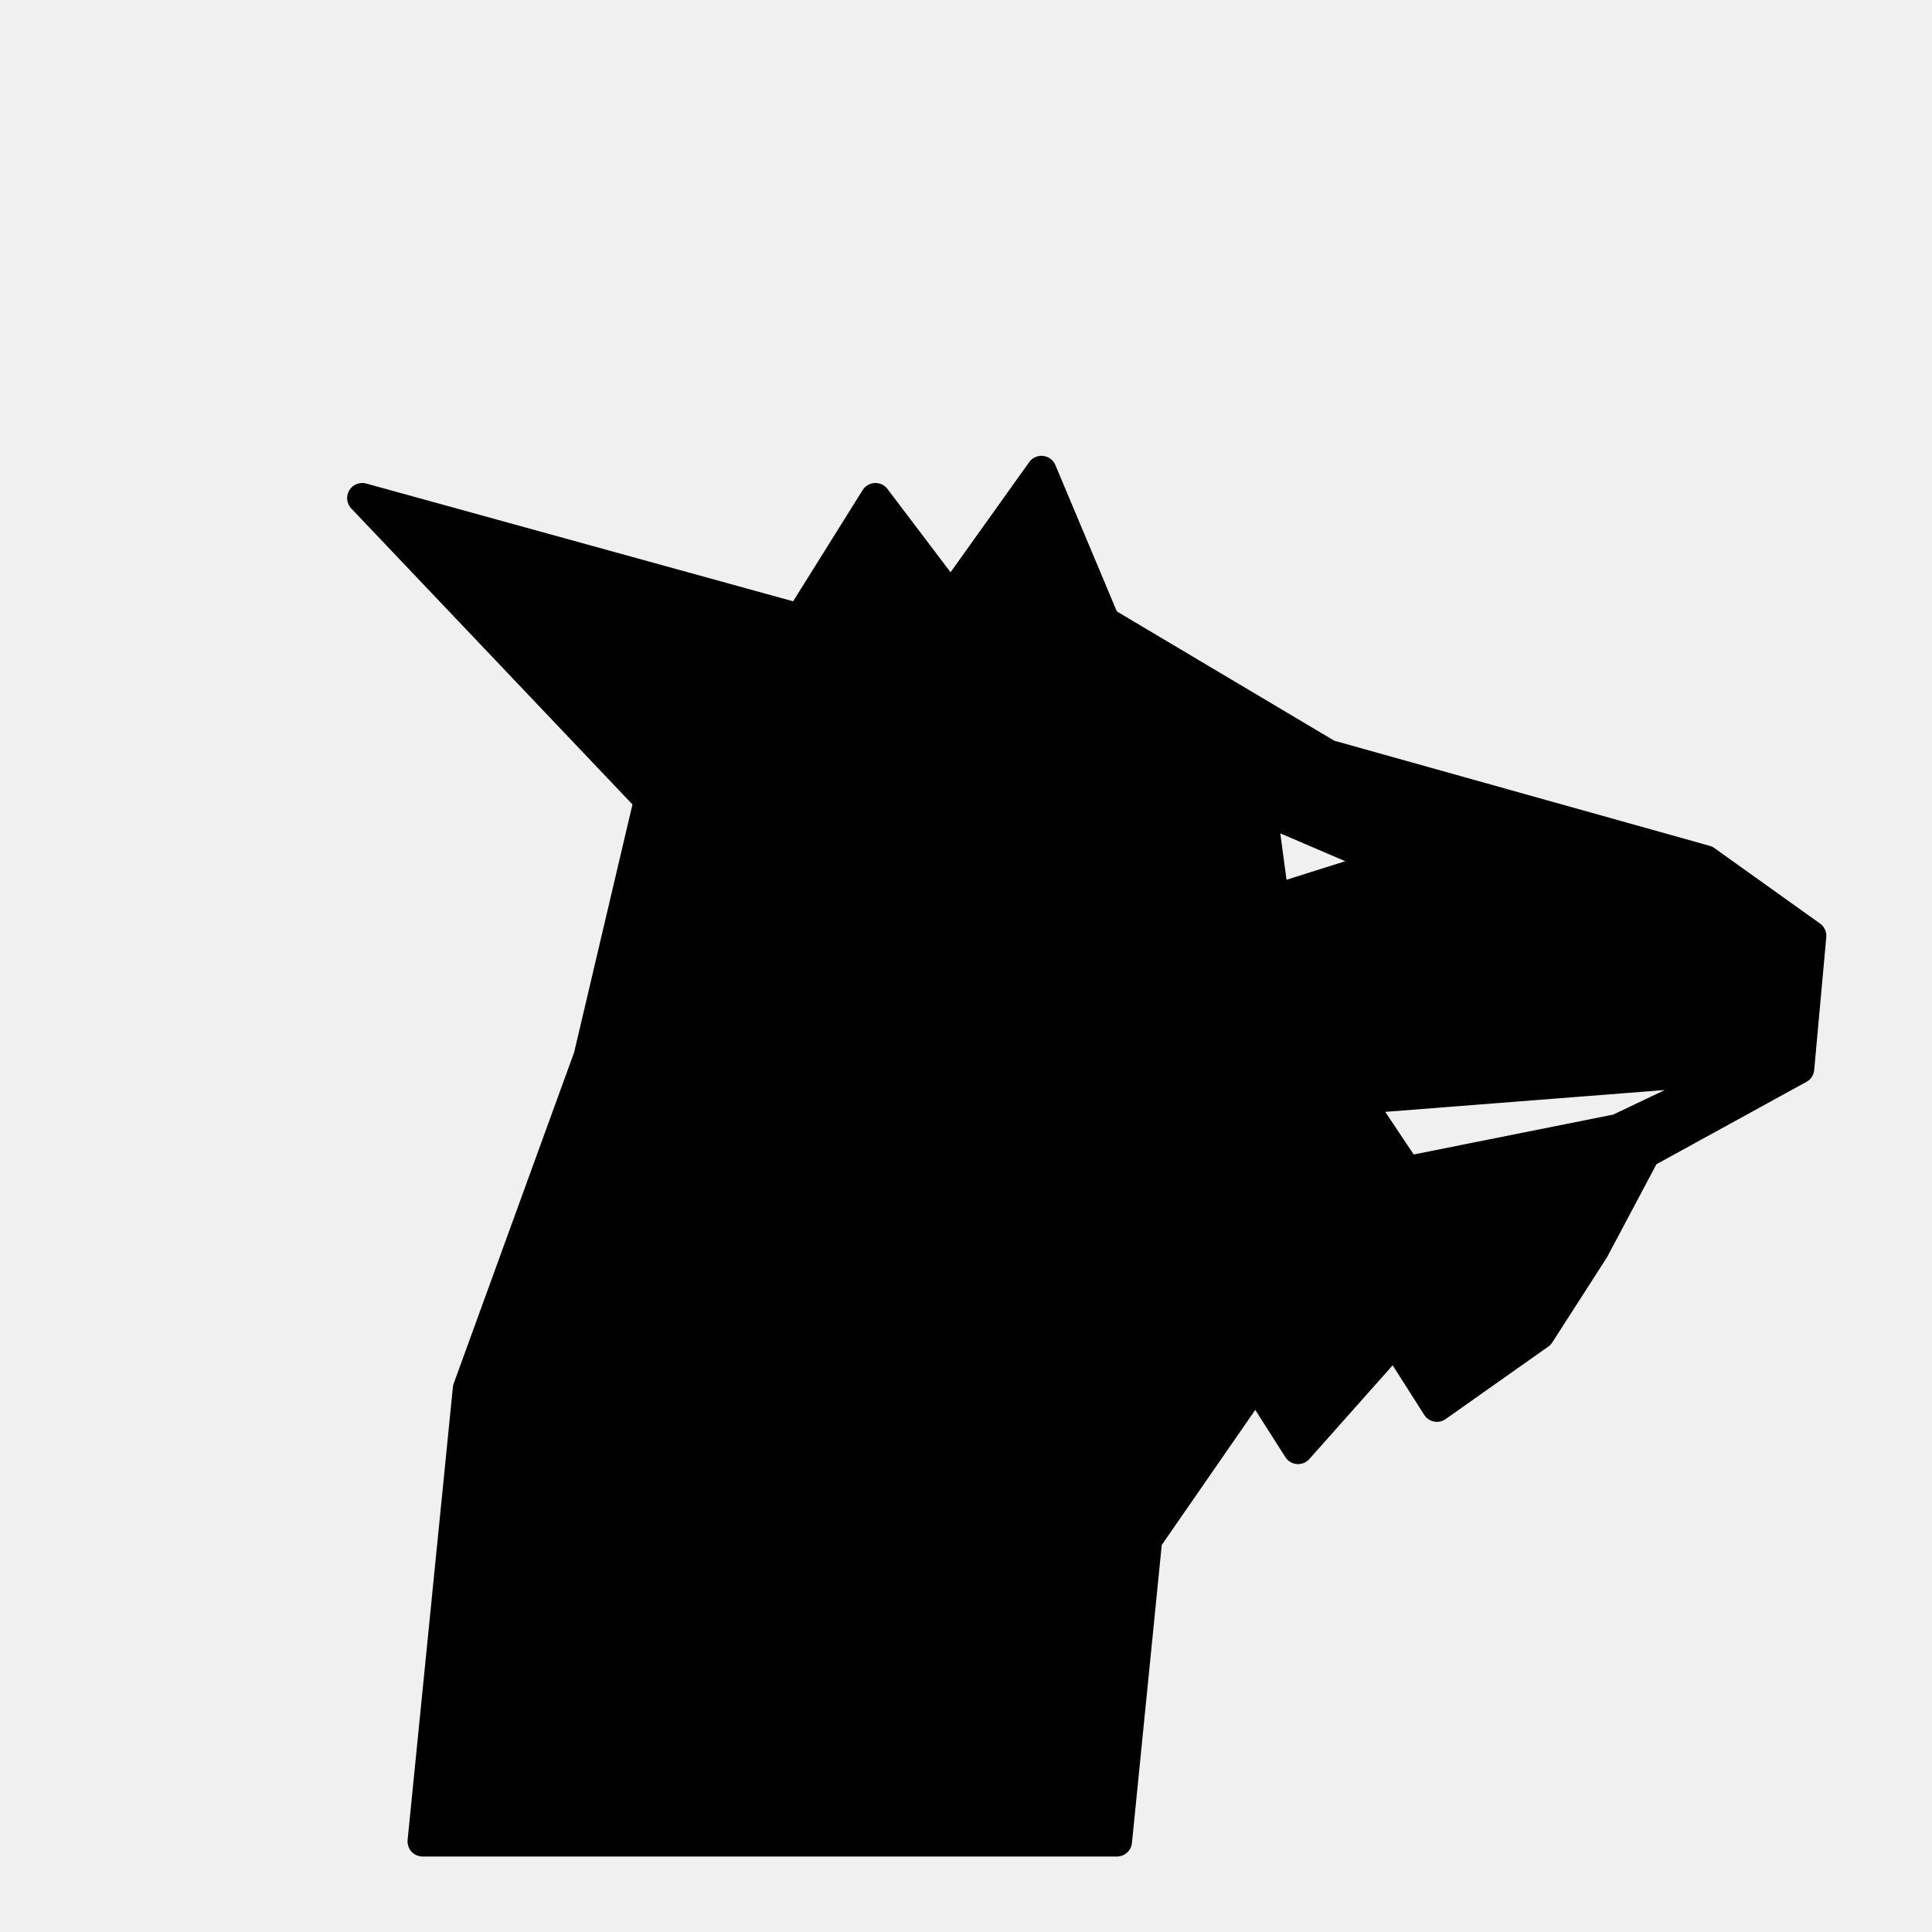
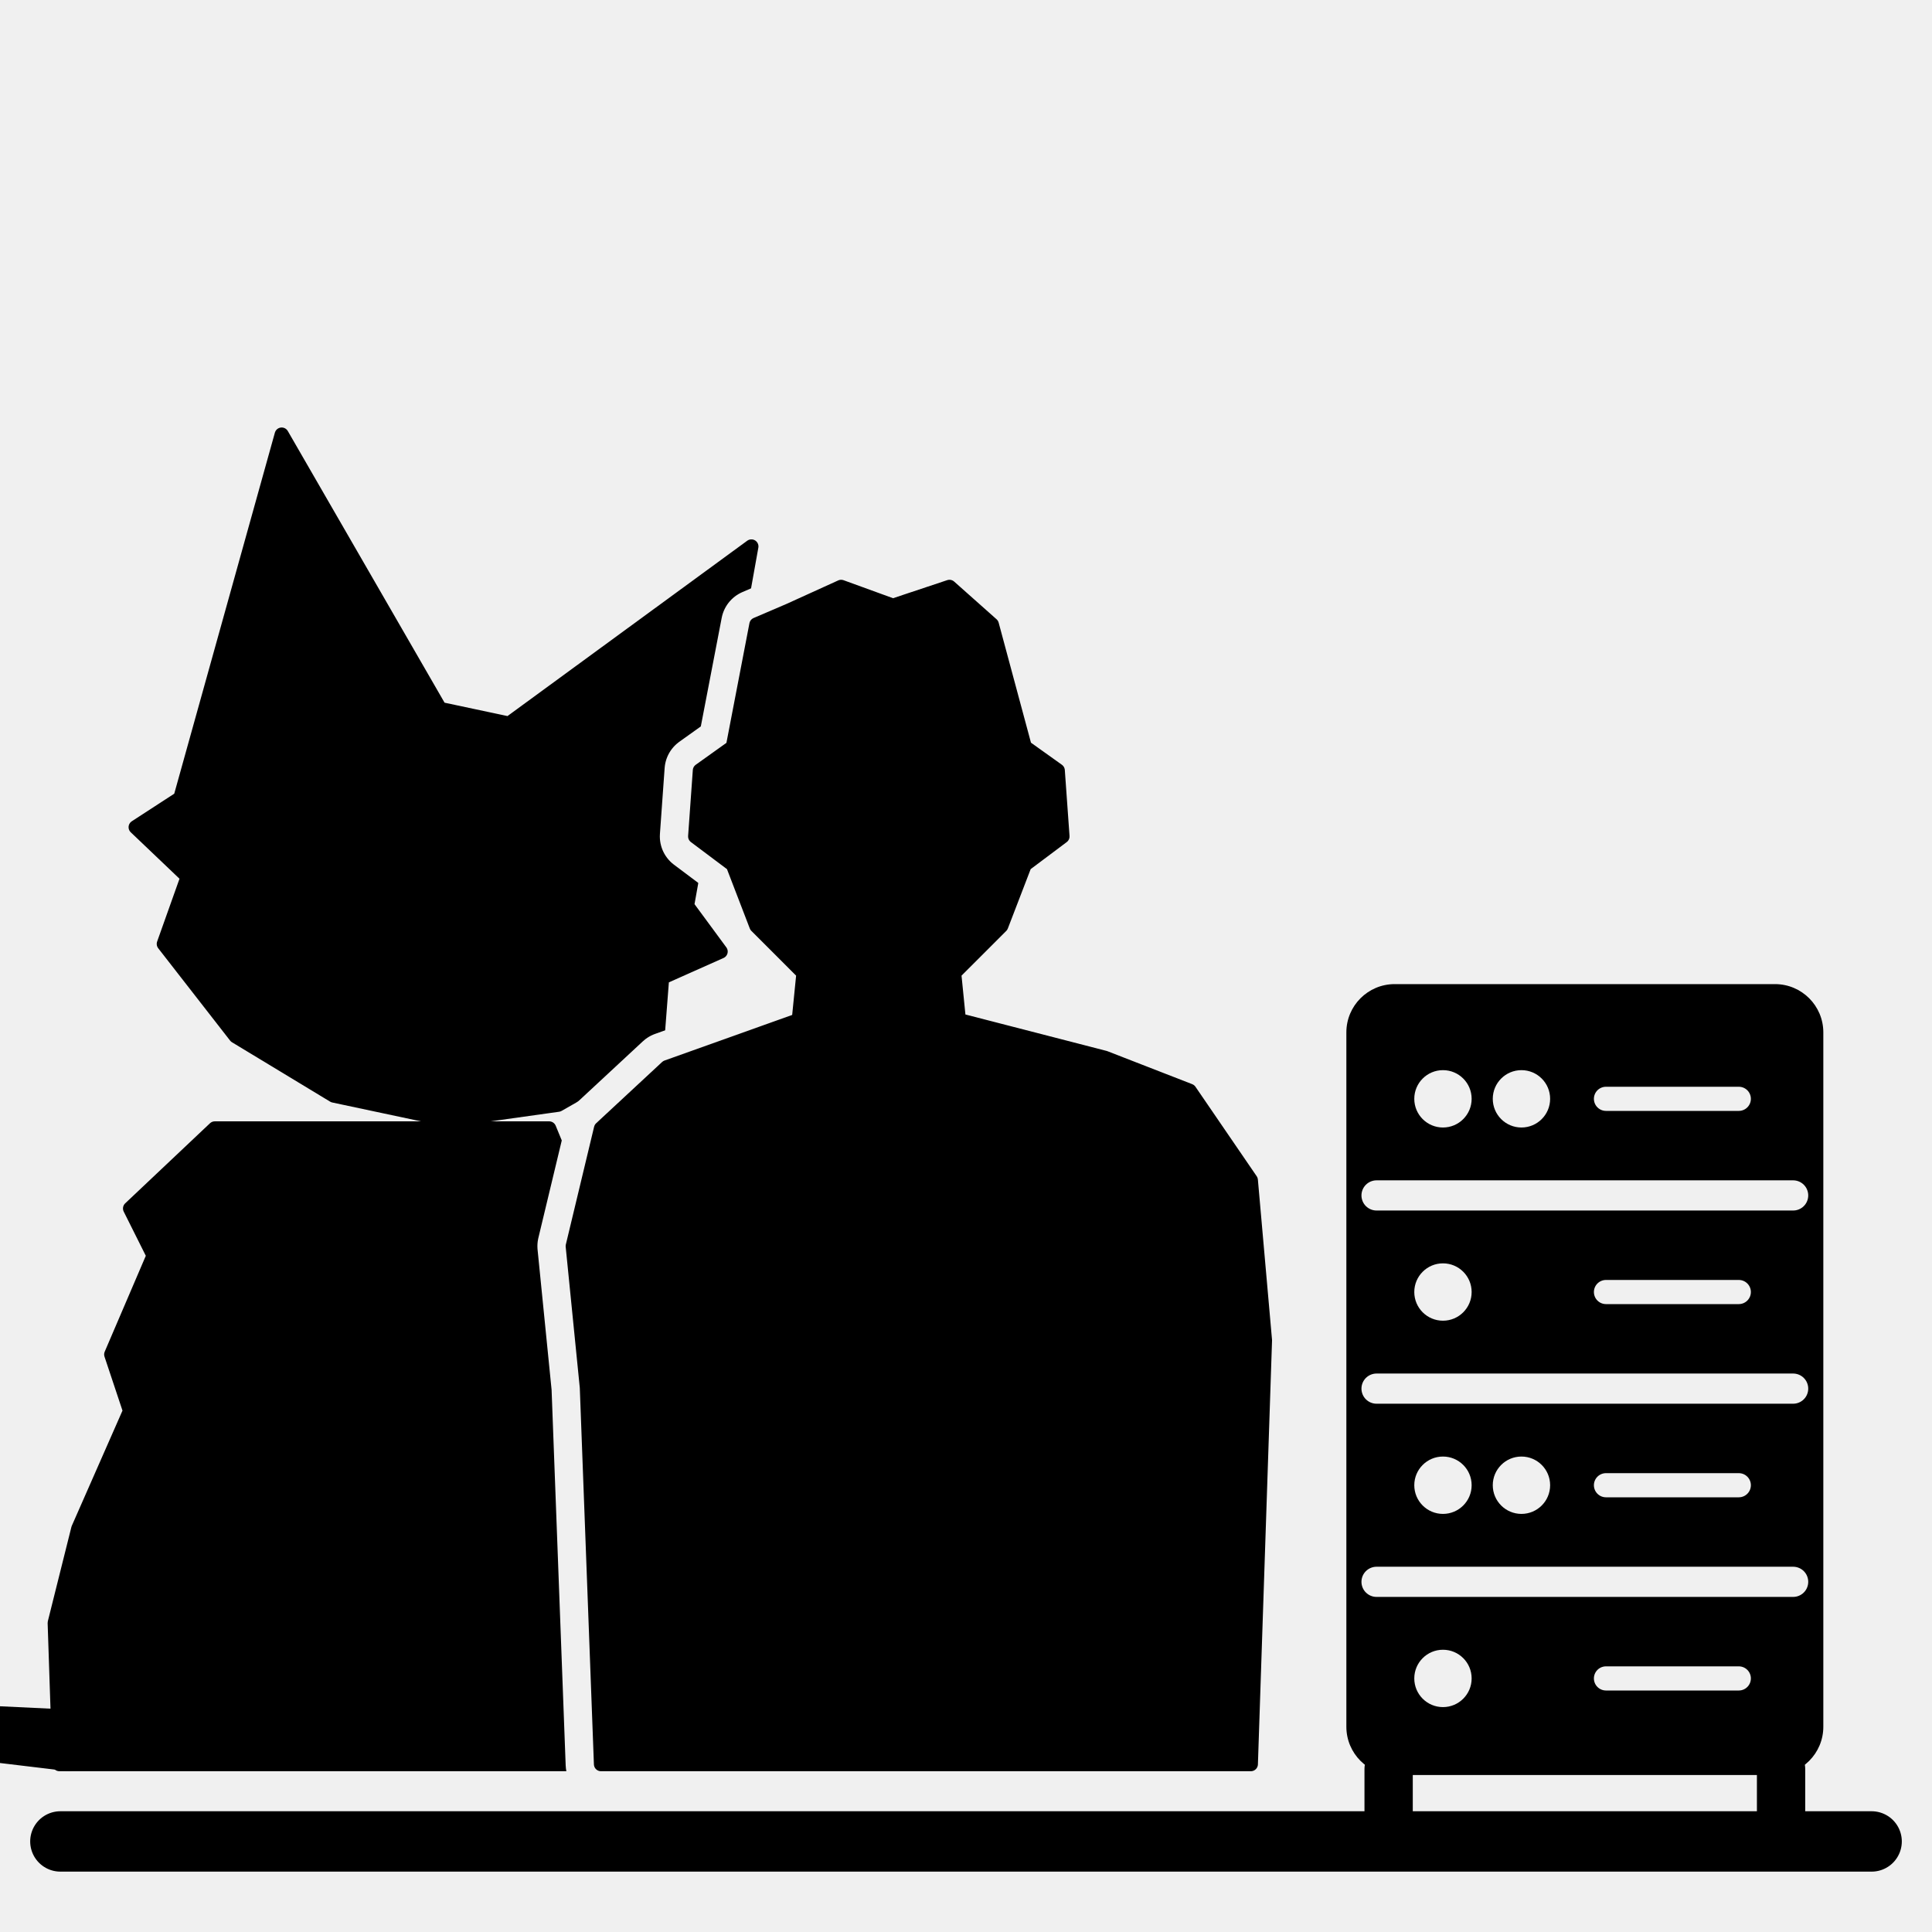
<svg xmlns="http://www.w3.org/2000/svg" viewBox="0 0 64 64" role="img" aria-label="Hazel-Lab">
-   <path fill="currentColor" fill-rule="evenodd" stroke="currentColor" stroke-width="1" stroke-linejoin="round" d="M14 61 L15.5 46 L19.5 35 L21.5 26.5 L12 16.5 L26.5 20.5 L29 16.5 L31.5 19.8 L34.5 15.6 L36.6 20.6 L44 25 L56.5 28.5 L60 31 L59.6 35.4 L54.5 38.2 L52.8 41.4 L51 44.2 L47.6 46.6 L46.2 44.4 L43 48 L41.6 45.8 L38 51 L37 61 Z M41.8 26.8 L46 28.6 L42.2 29.8 Z M45 36.4 L57.8 35.4 L53.6 37.4 L46.6 38.8 Z" />
+   <defs>
+     <path id="hl-u" d="M38.6 9 L40.8 8 L43 8.8 L45.4 8 L47.2 9.6 L48.6 14.8 L50 15.8 L50.2 18.6 L48.6 19.8 L47.6 22.4 L45.6 24.4 L45.8 26.4 L52 28 L55.6 29.4 L58.2 33.2 L58.8 40 L58.2 58 L30.6 58 L30 42 L29.4 36 L30.6 31 L33.4 28.4 L39 26.4 L39.2 24.4 L37.2 22.4 L36.2 19.8 L34.6 18.6 L34.8 15.8 L36.2 14.8 L37.2 9.6 Z" />
+     <g id="hl-a">
+       <path transform="rotate(12 21 31)" d="M10 19 L11 3 L20 13 L23 13 L31.5 3.5 L32 19 L33.8 20.6 L31.6 22.2 L32 25.2 L28.4 28.4 L24 30 L19 30 L14.4 28.4 L10.6 25.2 L11 22.2 L8.4 20.6 Z" />
+       <path d="M14.2 31 L28.4 31 L29.8 34.4 L28.8 36.4 L30.6 40.6 L29.8 43 L32.2 48 L33 52 L32.6 58 L7.6 58 L7.4 52 L8.4 48 L10.6 43 L9.8 40.6 L11.6 36.4 L10.6 34.4 Z" />
+       <path d="M8 58 L3 57.4 L1.6 55 L4.2 55.8 L8.4 56 Z" />
+     </g>
+     <mask id="hl-m">
+       <rect width="64" height="64" fill="#fff" />
+       <use href="#hl-u" fill="#000" stroke="#000" stroke-width="3" stroke-linejoin="round" />
+     </mask>
+   </defs>
+   <defs>
+     <mask id="hl-r">
+       <rect width="64" height="64" fill="#fff" />
+       <g stroke="#000" stroke-width="1" stroke-linecap="round">
+         <path d="M45.6 39.6 L59.4 39.6 M45.6 46 L59.4 46 M45.6 52.4 L59.4 52.4" />
+         <path d="M53.2 36.4 L57.6 36.4 M53.2 42.8 L57.6 42.8 M53.2 49.2 L57.6 49.2 M53.2 55.6 L57.6 55.6" stroke-width="0.8" />
+       </g>
+       <g fill="#000">
+         <circle cx="47.8" cy="36.4" r="0.95" />
+         <circle cx="50.4" cy="36.4" r="0.95" />
+         <circle cx="47.8" cy="42.8" r="0.95" />
+         <circle cx="47.8" cy="49.2" r="0.95" />
+         <circle cx="50.4" cy="49.2" r="0.95" />
+         <circle cx="47.8" cy="55.6" r="0.95" />
+       </g>
+     </mask>
+   </defs>
+   <g mask="url(#hl-r)" fill="currentColor">
+     <rect x="44.6" y="32.6" width="15.8" height="26.2" rx="1.6" />
+   </g>
+   <path d="M46 58.6 L46 60 M59 58.6 L59 60" stroke="currentColor" stroke-width="1.6" stroke-linecap="round" />
+   <g transform="translate(21 60) scale(.78) translate(-32 -60)" fill="currentColor" stroke="currentColor" stroke-width="0.6" stroke-linejoin="round">
+     <g mask="url(#hl-m)">
+       <use href="#hl-a" />
+     </g>
+     <use href="#hl-u" />
+   </g>
+   <path d="M2 61 L62 61" stroke="currentColor" stroke-width="2" stroke-linecap="round" />
</svg>
